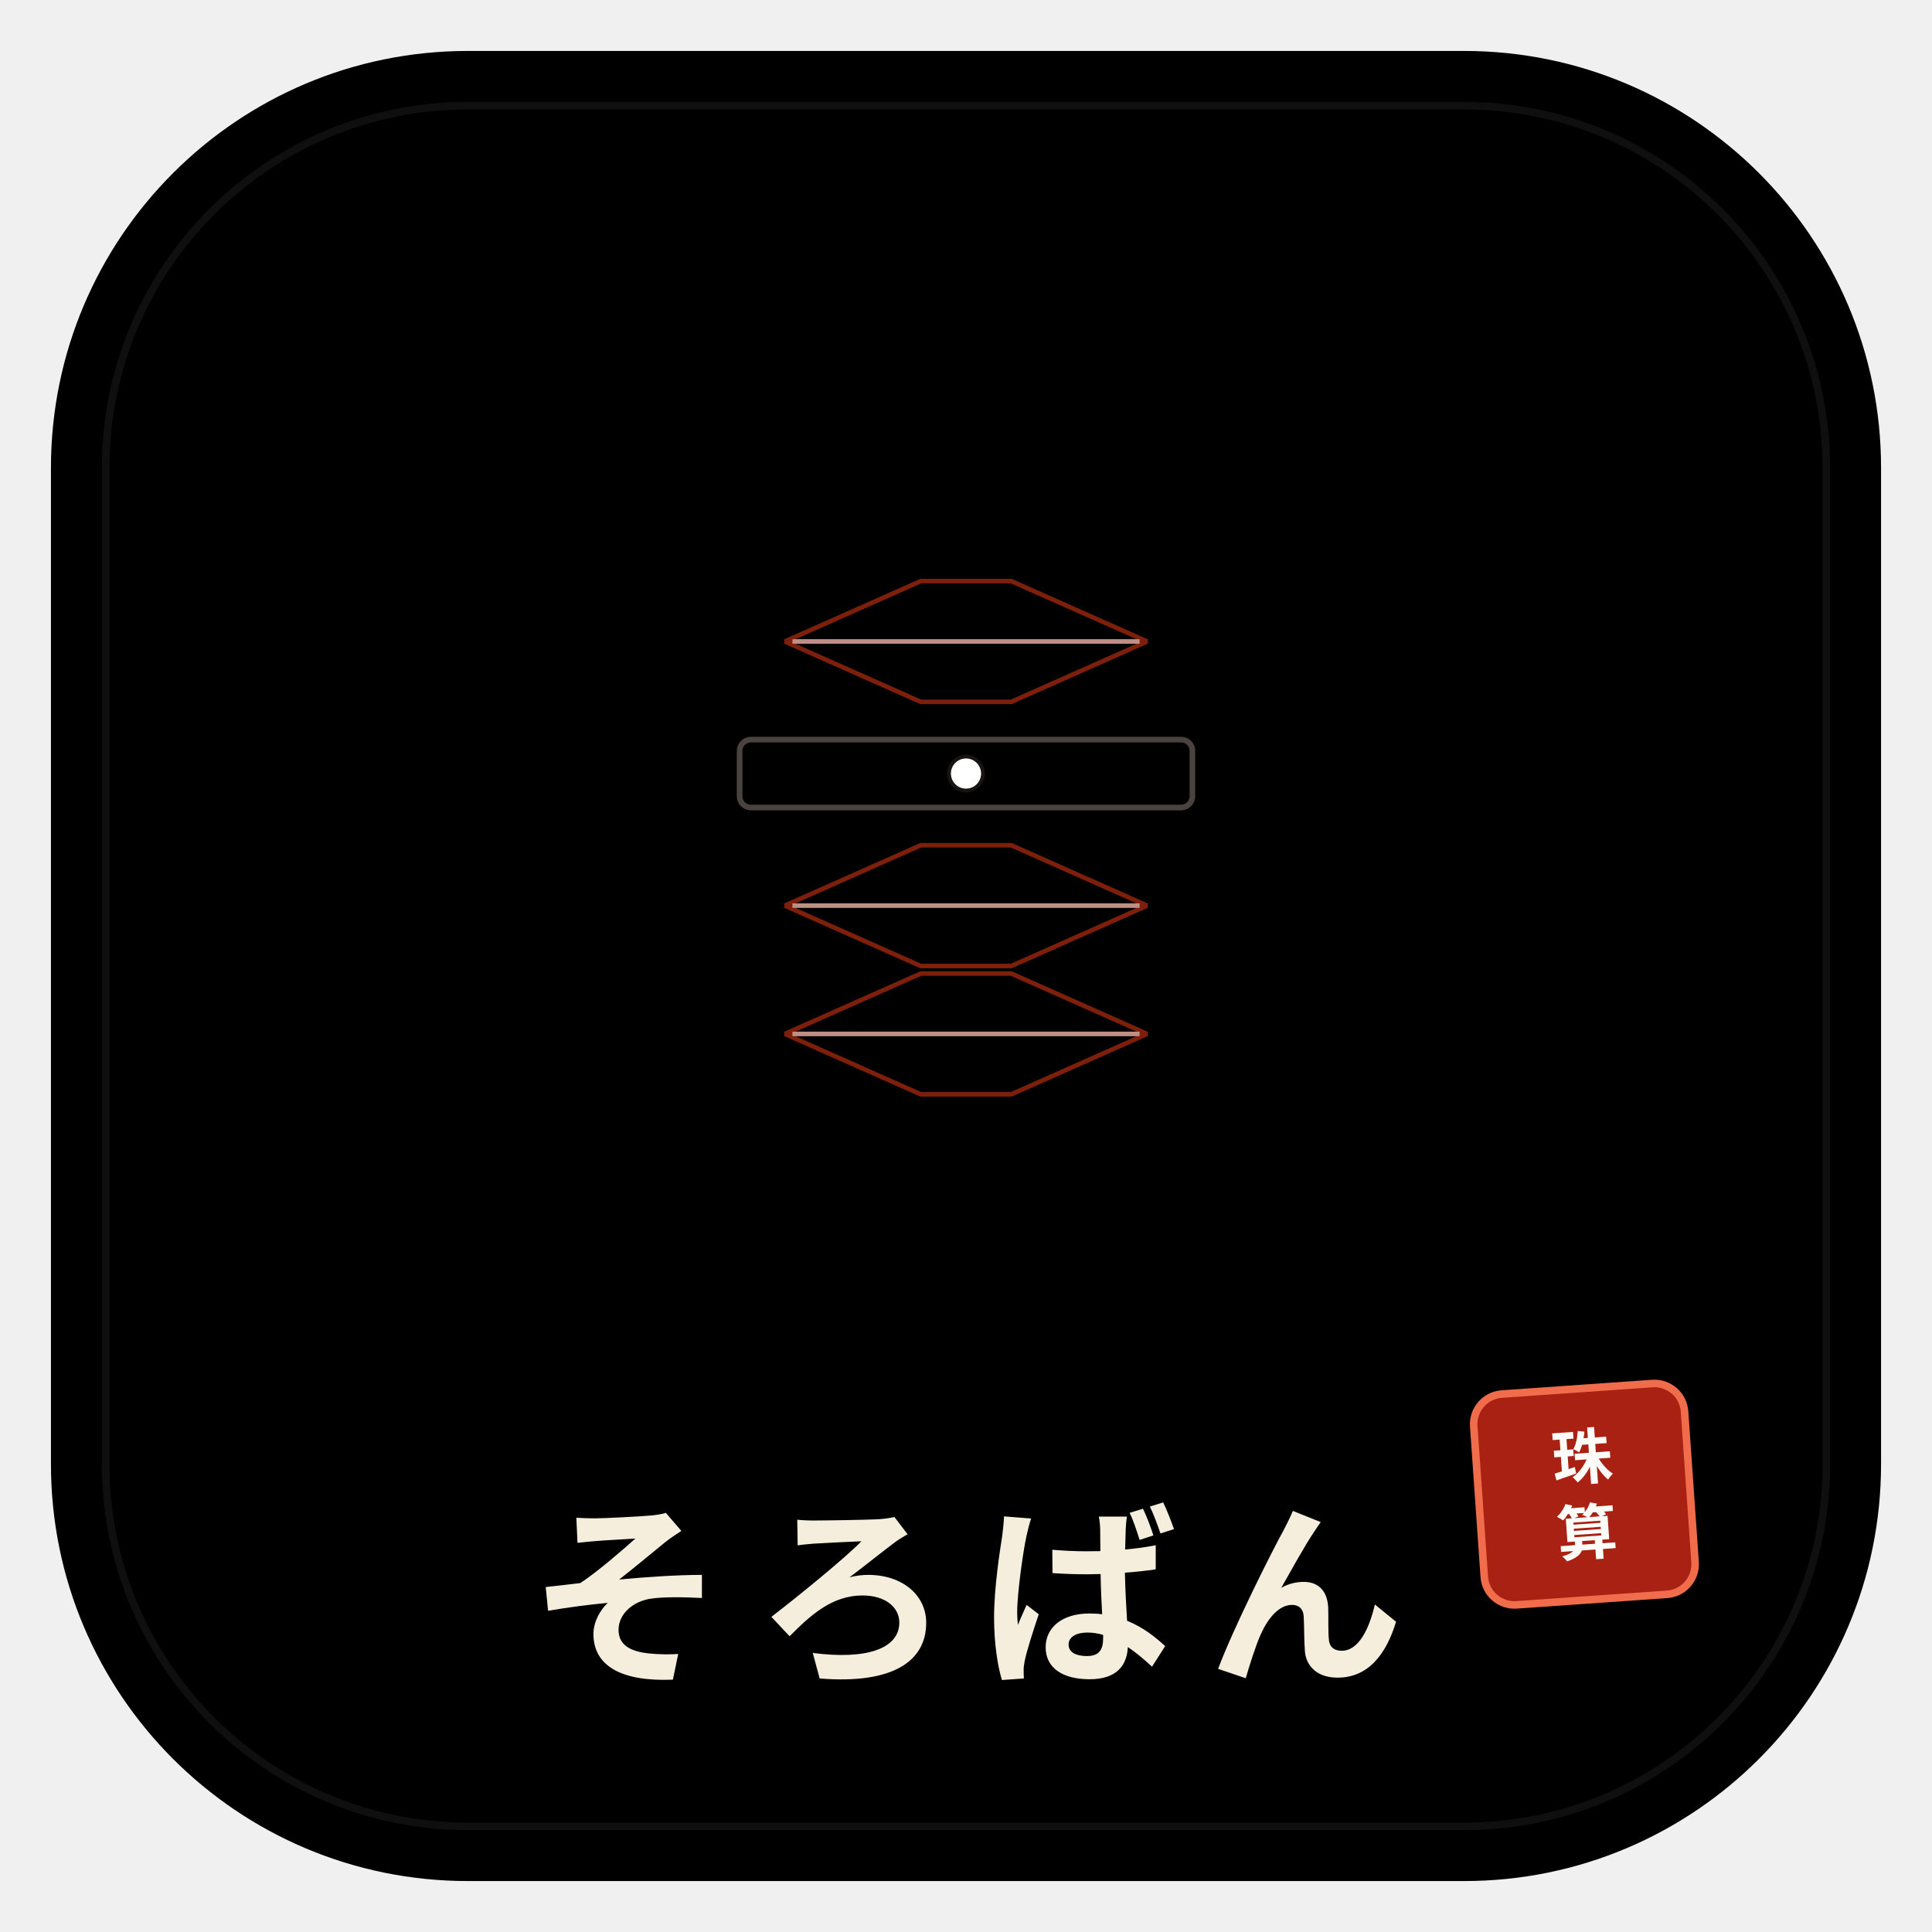
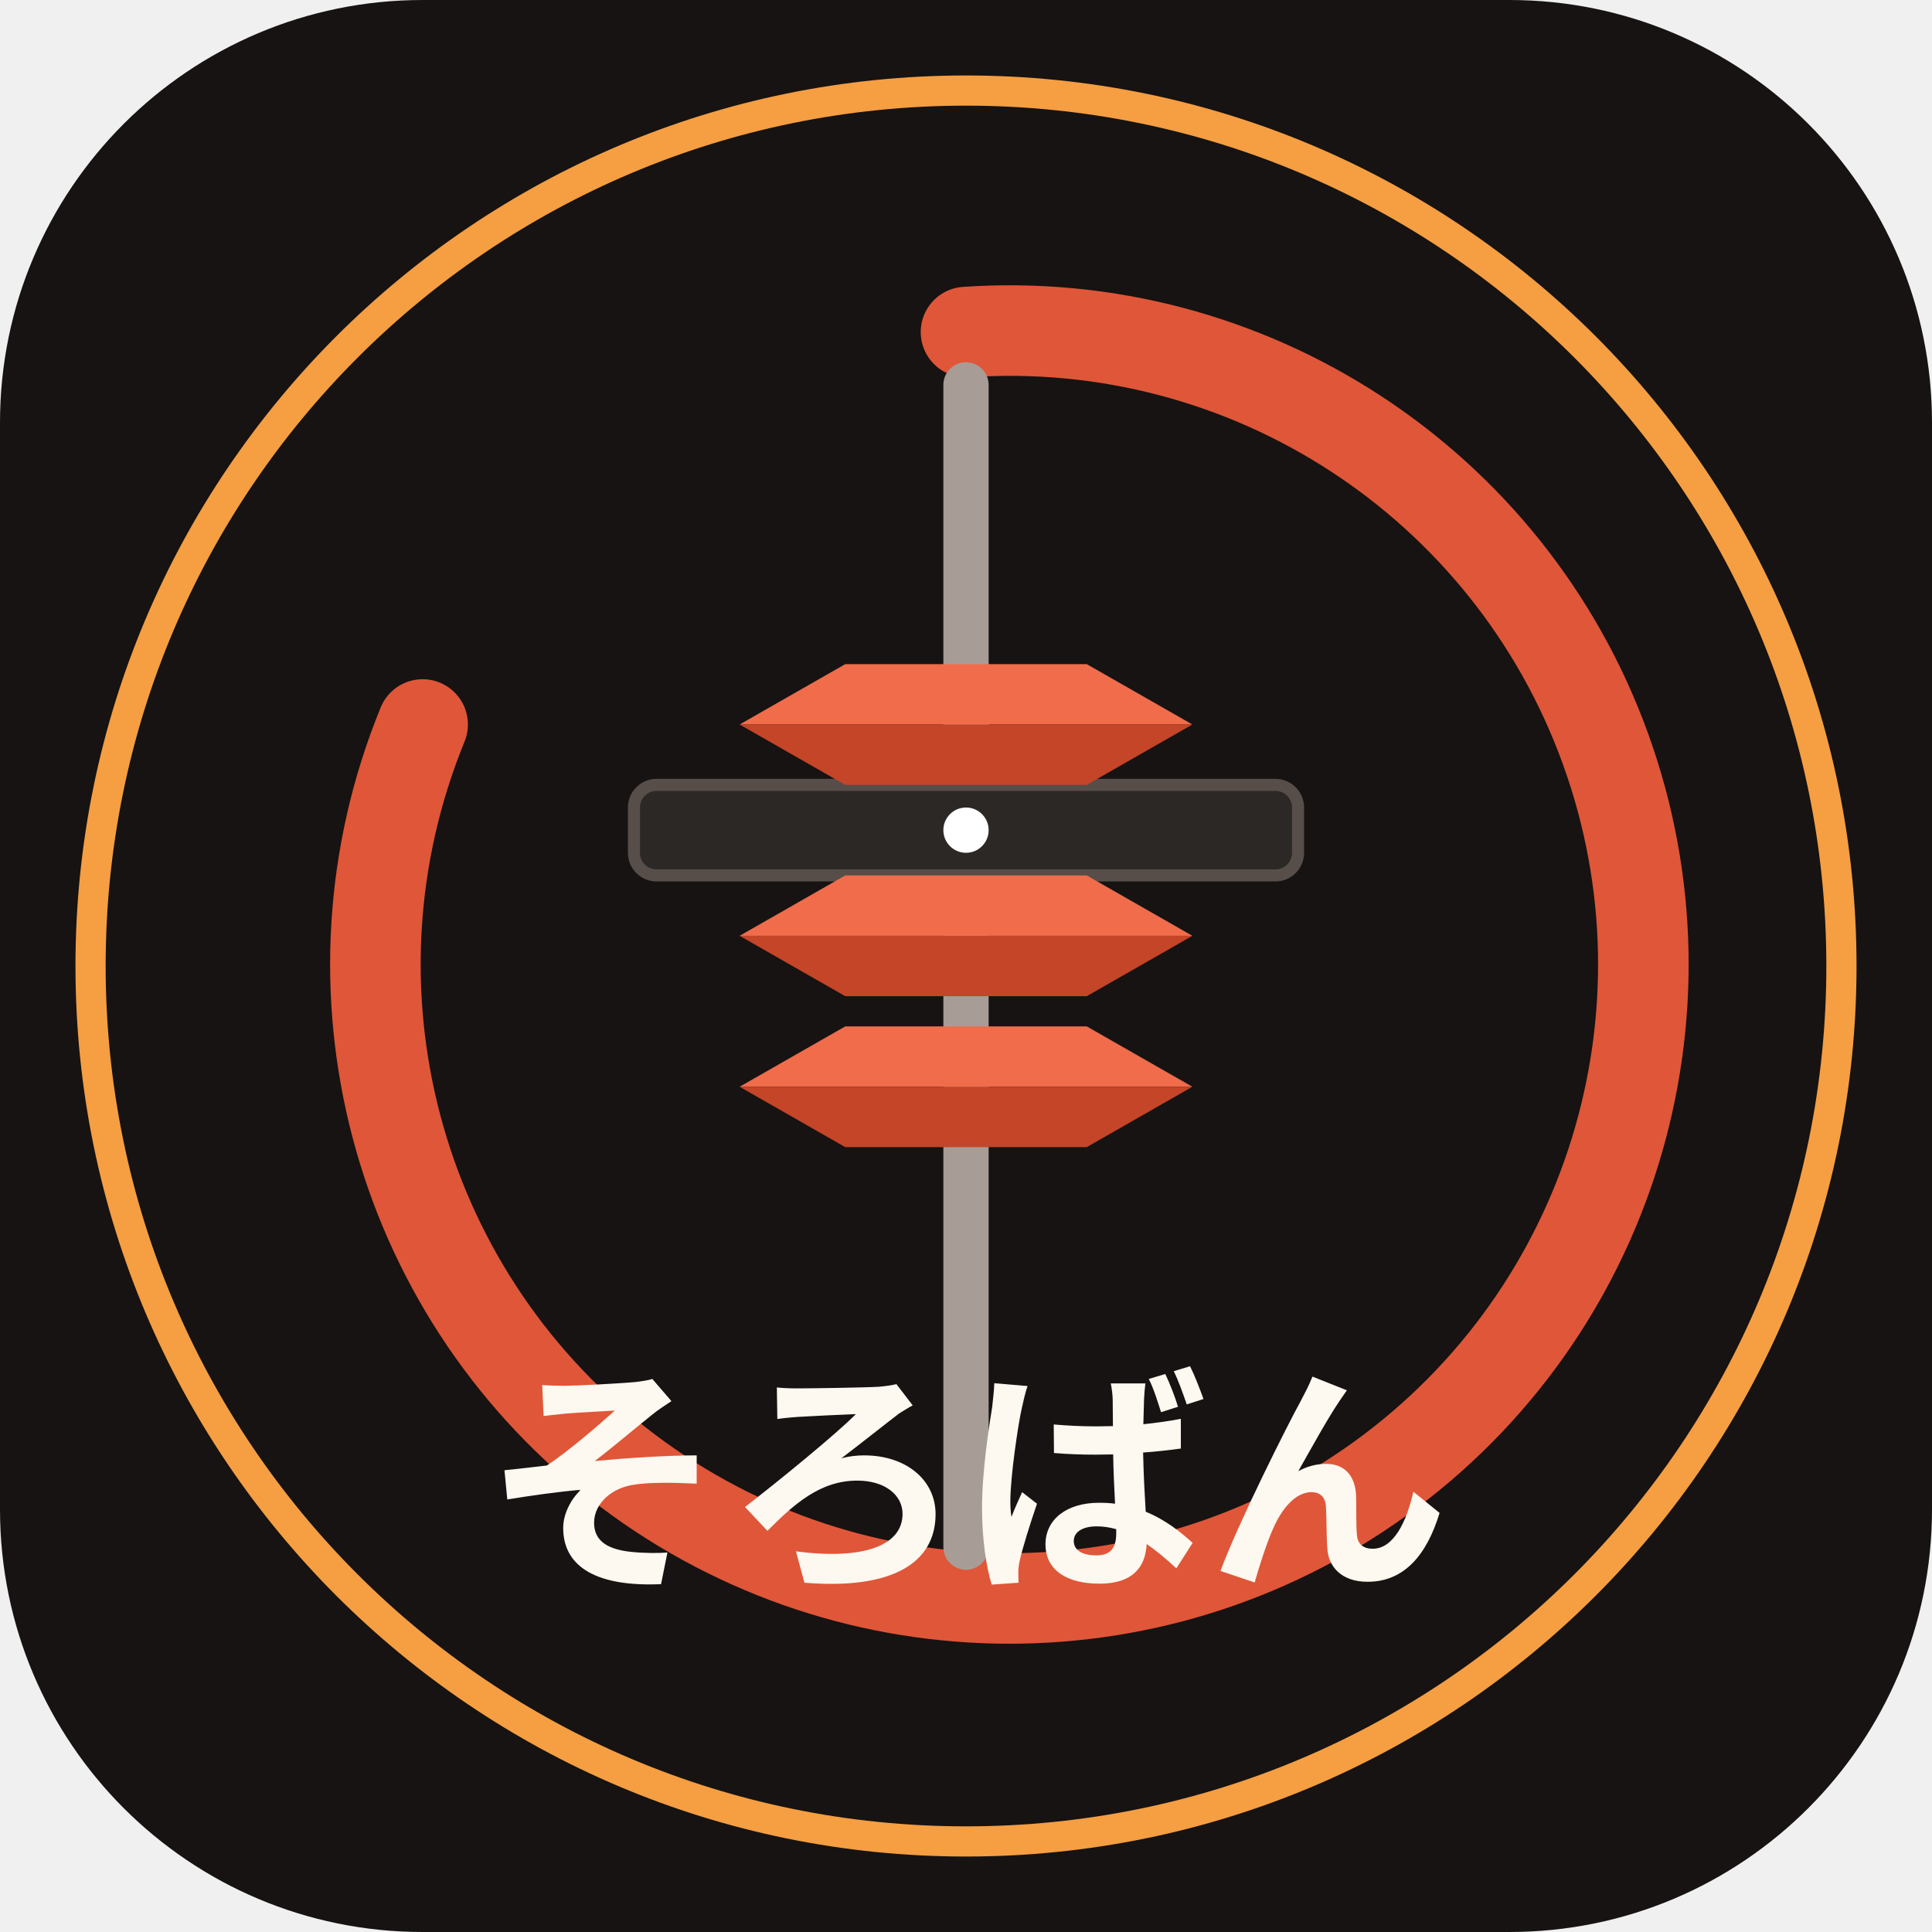
- <svg xmlns="http://www.w3.org/2000/svg" viewBox="0 0 512 512" width="512" height="512">
-   <defs>
-     <linearGradient id="bgGrad" x1="0%" y1="0%" x2="100%" y2="100%">
-       <stop offset="0%" stopColor="#25211f" />
-       <stop offset="50%" stopColor="#171413" />
-       <stop offset="100%" stopColor="#0d0b0a" />
-     </linearGradient>
-     <linearGradient id="goldBorder" x1="0%" y1="0%" x2="100%" y2="100%">
-       <stop offset="0%" stopColor="#f59e42" />
-       <stop offset="35%" stopColor="#8a5317" />
-       <stop offset="70%" stopColor="#e05638" />
-       <stop offset="100%" stopColor="#4a2610" />
-     </linearGradient>
-     <linearGradient id="ensoGrad" x1="0%" y1="0%" x2="100%" y2="100%">
-       <stop offset="0%" stopColor="#e05638" />
-       <stop offset="40%" stopColor="#f59e42" />
-       <stop offset="75%" stopColor="#d97736" />
-       <stop offset="100%" stopColor="#8a2411" />
-     </linearGradient>
-     <linearGradient id="beadTopGrad" x1="0%" y1="0%" x2="0%" y2="100%">
-       <stop offset="0%" stopColor="#ff8264" />
-       <stop offset="100%" stopColor="#e05638" />
-     </linearGradient>
-     <linearGradient id="beadBotGrad" x1="0%" y1="0%" x2="0%" y2="100%">
-       <stop offset="0%" stopColor="#c24327" />
-       <stop offset="100%" stopColor="#872512" />
-     </linearGradient>
-     <linearGradient id="metalRod" x1="0%" y1="0%" x2="100%" y2="0%">
-       <stop offset="0%" stopColor="#1a1817" />
-       <stop offset="50%" stopColor="#665e5b" />
-       <stop offset="100%" stopColor="#1a1817" />
-     </linearGradient>
-     <linearGradient id="woodBeam" x1="0%" y1="0%" x2="0%" y2="100%">
-       <stop offset="0%" stopColor="#3d3735" />
-       <stop offset="50%" stopColor="#262221" />
-       <stop offset="100%" stopColor="#141212" />
-     </linearGradient>
-   </defs>
-   <rect x="16" y="16" width="480" height="480" rx="108" ry="108" fill="url(#bgGrad)" stroke="url(#goldBorder)" stroke-width="5" />
-   <rect x="28" y="28" width="456" height="456" rx="96" ry="96" fill="none" stroke="rgba(255,255,255,0.06)" stroke-width="2" />
-   <g transform="translate(256, 256)">
-     <path d="M -140,-60 A 165,165 0 1,1 90,145" fill="none" stroke="url(#ensoGrad)" stroke-width="14" stroke-linecap="round" opacity="0.45" />
-   </g>
-   <g transform="translate(196, 76)">
-     <rect x="56" y="20" width="8" height="320" rx="4" fill="url(#metalRod)" />
-     <rect x="0" y="120" width="120" height="18" rx="3" fill="url(#woodBeam)" stroke="#4a423f" stroke-width="1.5" />
-     <circle cx="60" cy="129" r="4.5" fill="#ffffff" stroke="#171413" stroke-width="1" />
-     <g transform="translate(60, 94)">
-       <polygon points="-12,-16 12,-16 48,0 -48,0" fill="url(#beadTopGrad)" stroke="#7e1f0c" stroke-width="1.2" />
-       <polygon points="-48,0 48,0 12,16 -12,16" fill="url(#beadBotGrad)" stroke="#7e1f0c" stroke-width="1.2" />
-       <line x1="-46" y1="0" x2="46" y2="0" stroke="rgba(255,255,255,0.5)" stroke-width="1.2" />
-     </g>
-     <g transform="translate(60, 164)">
-       <polygon points="-12,-16 12,-16 48,0 -48,0" fill="url(#beadTopGrad)" stroke="#7e1f0c" stroke-width="1.2" />
-       <polygon points="-48,0 48,0 12,16 -12,16" fill="url(#beadBotGrad)" stroke="#7e1f0c" stroke-width="1.2" />
-       <line x1="-46" y1="0" x2="46" y2="0" stroke="rgba(255,255,255,0.5)" stroke-width="1.2" />
-     </g>
-     <g transform="translate(60, 198)">
-       <polygon points="-12,-16 12,-16 48,0 -48,0" fill="url(#beadTopGrad)" stroke="#7e1f0c" stroke-width="1.2" />
-       <polygon points="-48,0 48,0 12,16 -12,16" fill="url(#beadBotGrad)" stroke="#7e1f0c" stroke-width="1.2" />
-       <line x1="-46" y1="0" x2="46" y2="0" stroke="rgba(255,255,255,0.5)" stroke-width="1.2" />
-     </g>
-   </g>
-   <text x="256" y="442" text-anchor="middle" font-family="'Hiragino Mincho ProN', 'Yu Mincho', serif" font-weight="900" font-size="52" fill="#f5eedc" letter-spacing="8">
+ <svg xmlns="http://www.w3.org/2000/svg" viewBox="0 0 128 128" width="128" height="128">
+   <rect width="128" height="128" rx="28" fill="#161312" />
+   <circle cx="64" cy="64" r="58" fill="none" stroke="#f59e42" stroke-width="2" />
+   <path d="M 64,22 A 42,42 0 1,1 28,48" fill="none" stroke="#e05638" stroke-width="6" stroke-linecap="round" />
+   <rect x="62.5" y="24" width="3" height="80" rx="1.5" fill="#a89c97" />
+   <rect x="42" y="52" width="44" height="6" rx="1.5" fill="#2c2826" stroke="#574d49" stroke-width="0.8" />
+   <circle cx="64" cy="55" r="1.5" fill="#ffffff" />
+   <polygon points="56,44 72,44 79,48 49,48" fill="#f06c4b" />
+   <polygon points="49,48 79,48 72,52 56,52" fill="#c44527" />
+   <polygon points="56,58 72,58 79,62 49,62" fill="#f06c4b" />
+   <polygon points="49,62 79,62 72,66 56,66" fill="#c44527" />
+   <polygon points="56,68 72,68 79,72 49,72" fill="#f06c4b" />
+   <polygon points="49,72 79,72 72,76 56,76" fill="#c44527" />
+   <text x="64" y="104" text-anchor="middle" font-family="sans-serif" font-weight="900" font-size="16" fill="#fdf8f0">
    そろばん
  </text>
-   <g transform="translate(390, 370) rotate(-4)">
-     <rect x="0" y="0" width="56" height="56" rx="8" fill="#a82113" stroke="#f06c4b" stroke-width="2" />
-     <text x="28" y="24" text-anchor="middle" font-family="'Hiragino Mincho ProN', serif" font-weight="900" font-size="16" fill="#fdfcf9">珠</text>
-     <text x="28" y="44" text-anchor="middle" font-family="'Hiragino Mincho ProN', serif" font-weight="900" font-size="16" fill="#fdfcf9">算</text>
-   </g>
</svg>
